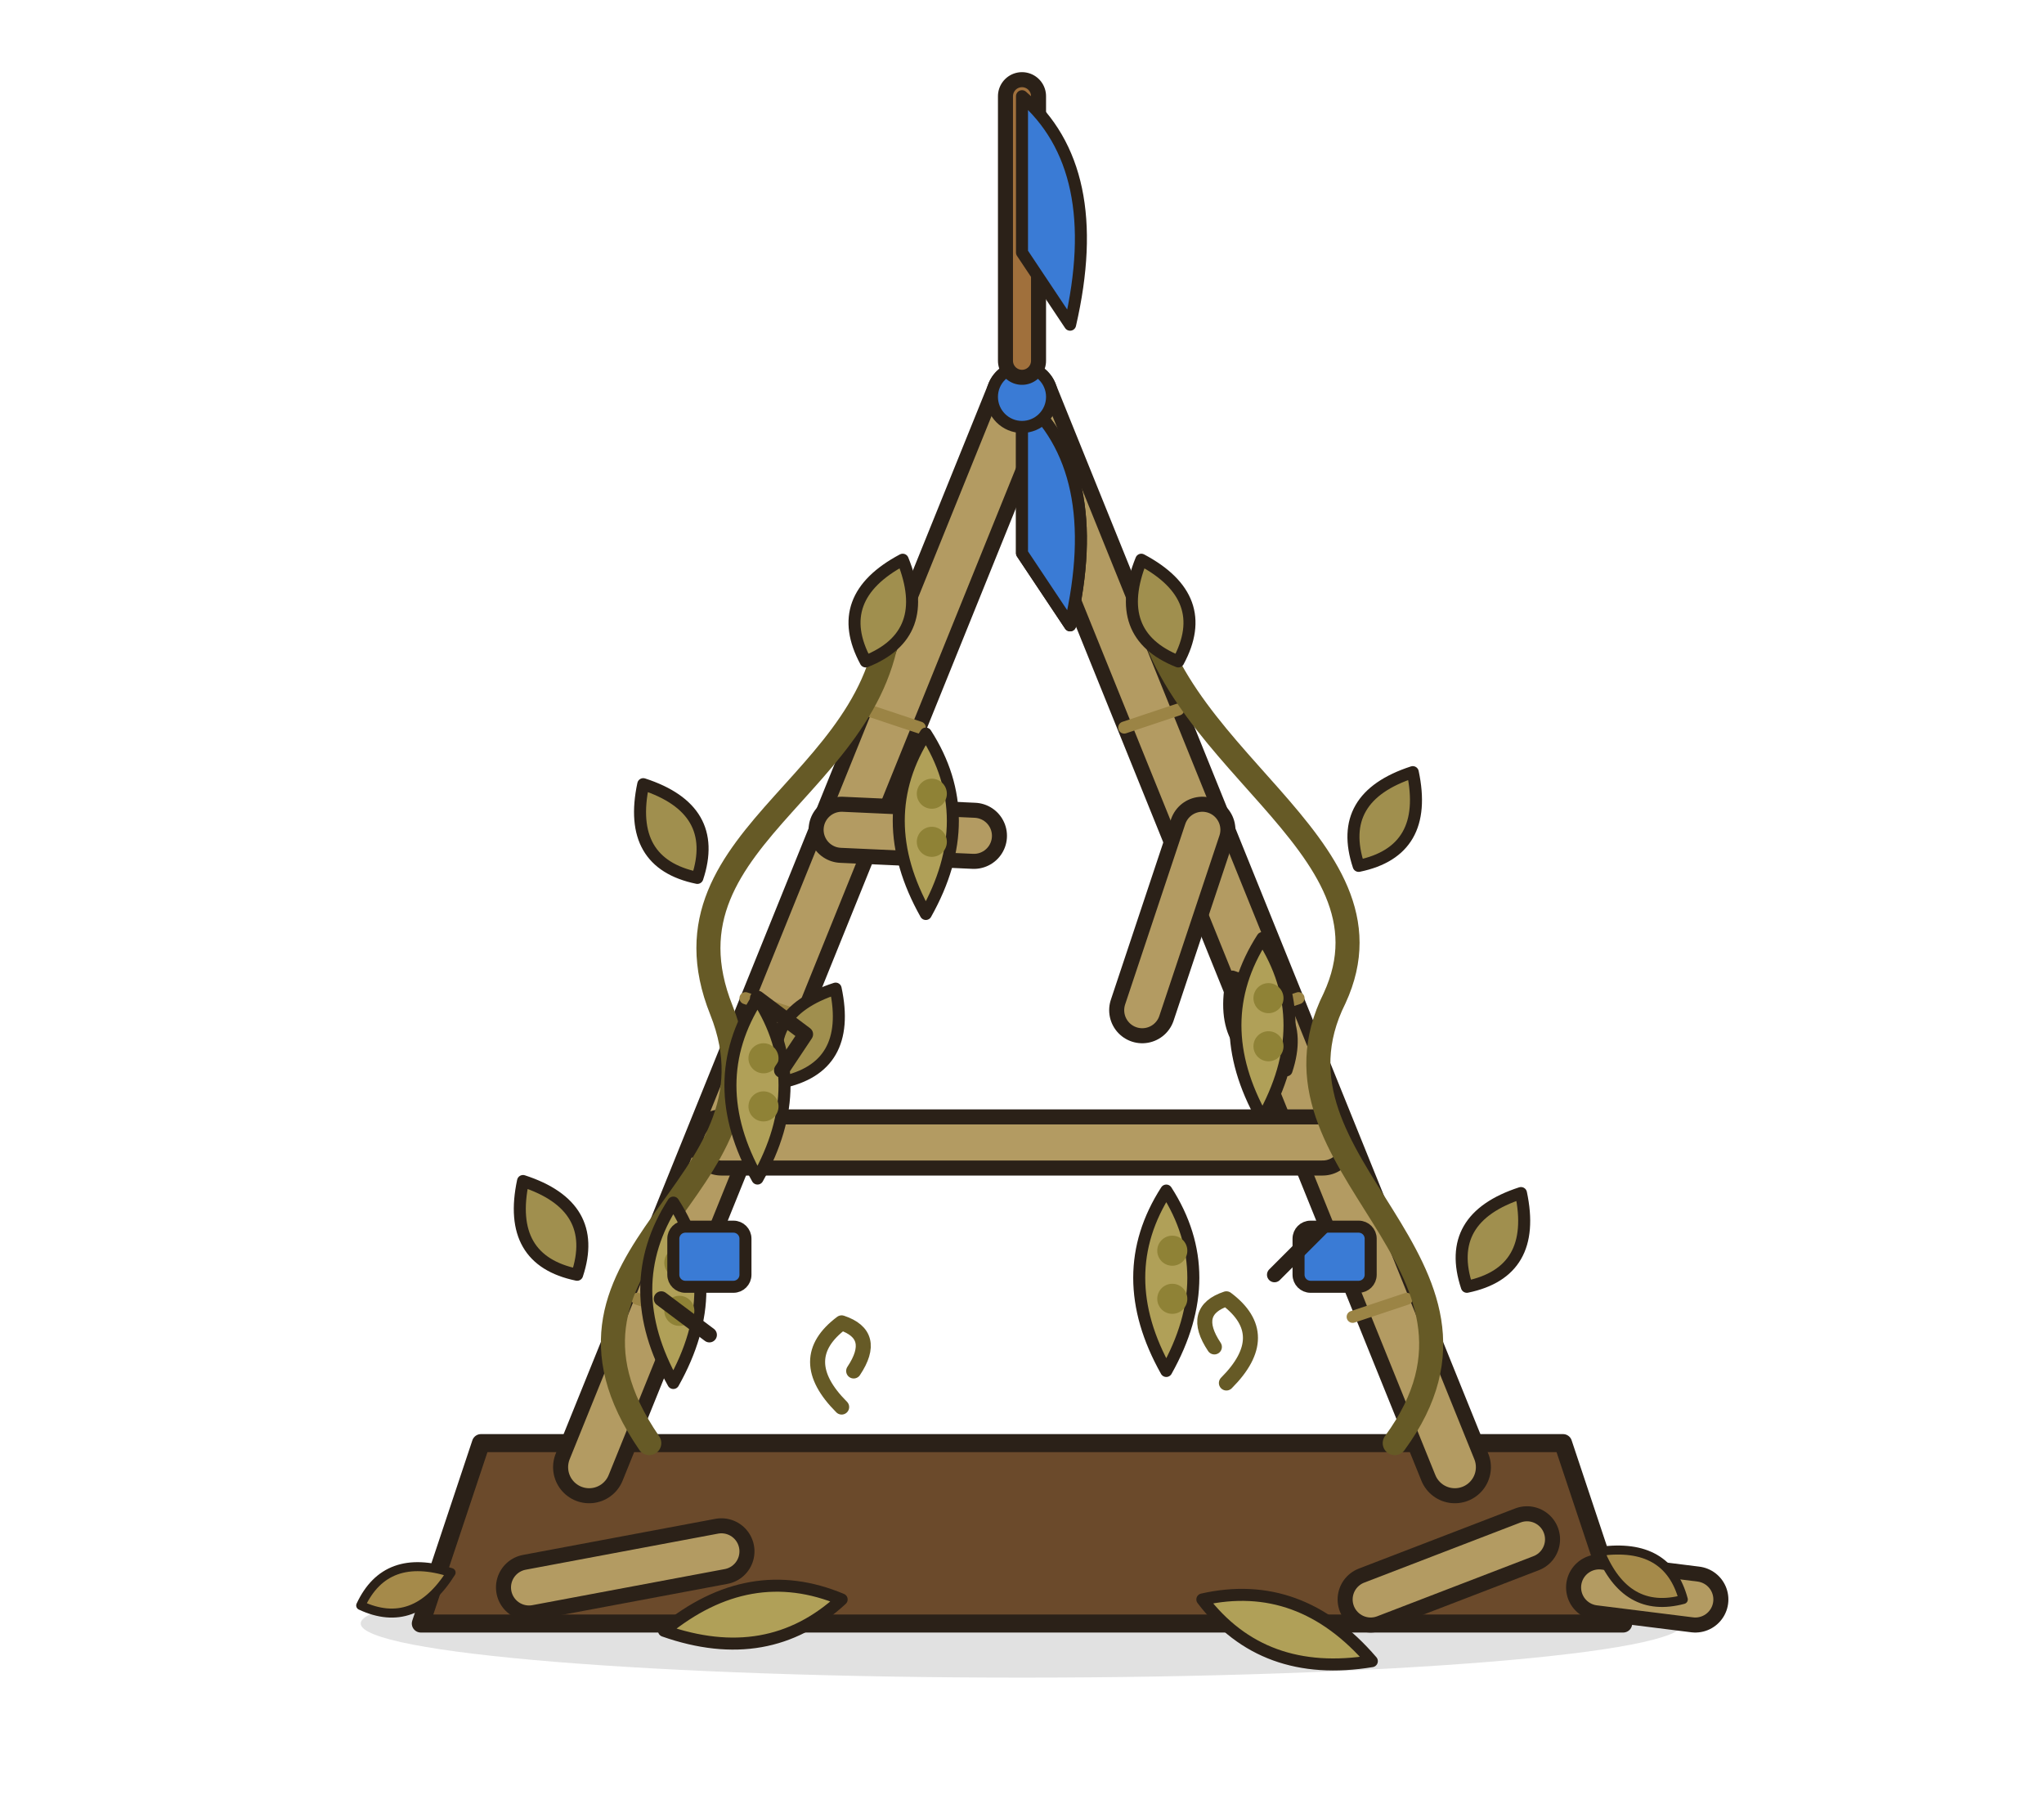
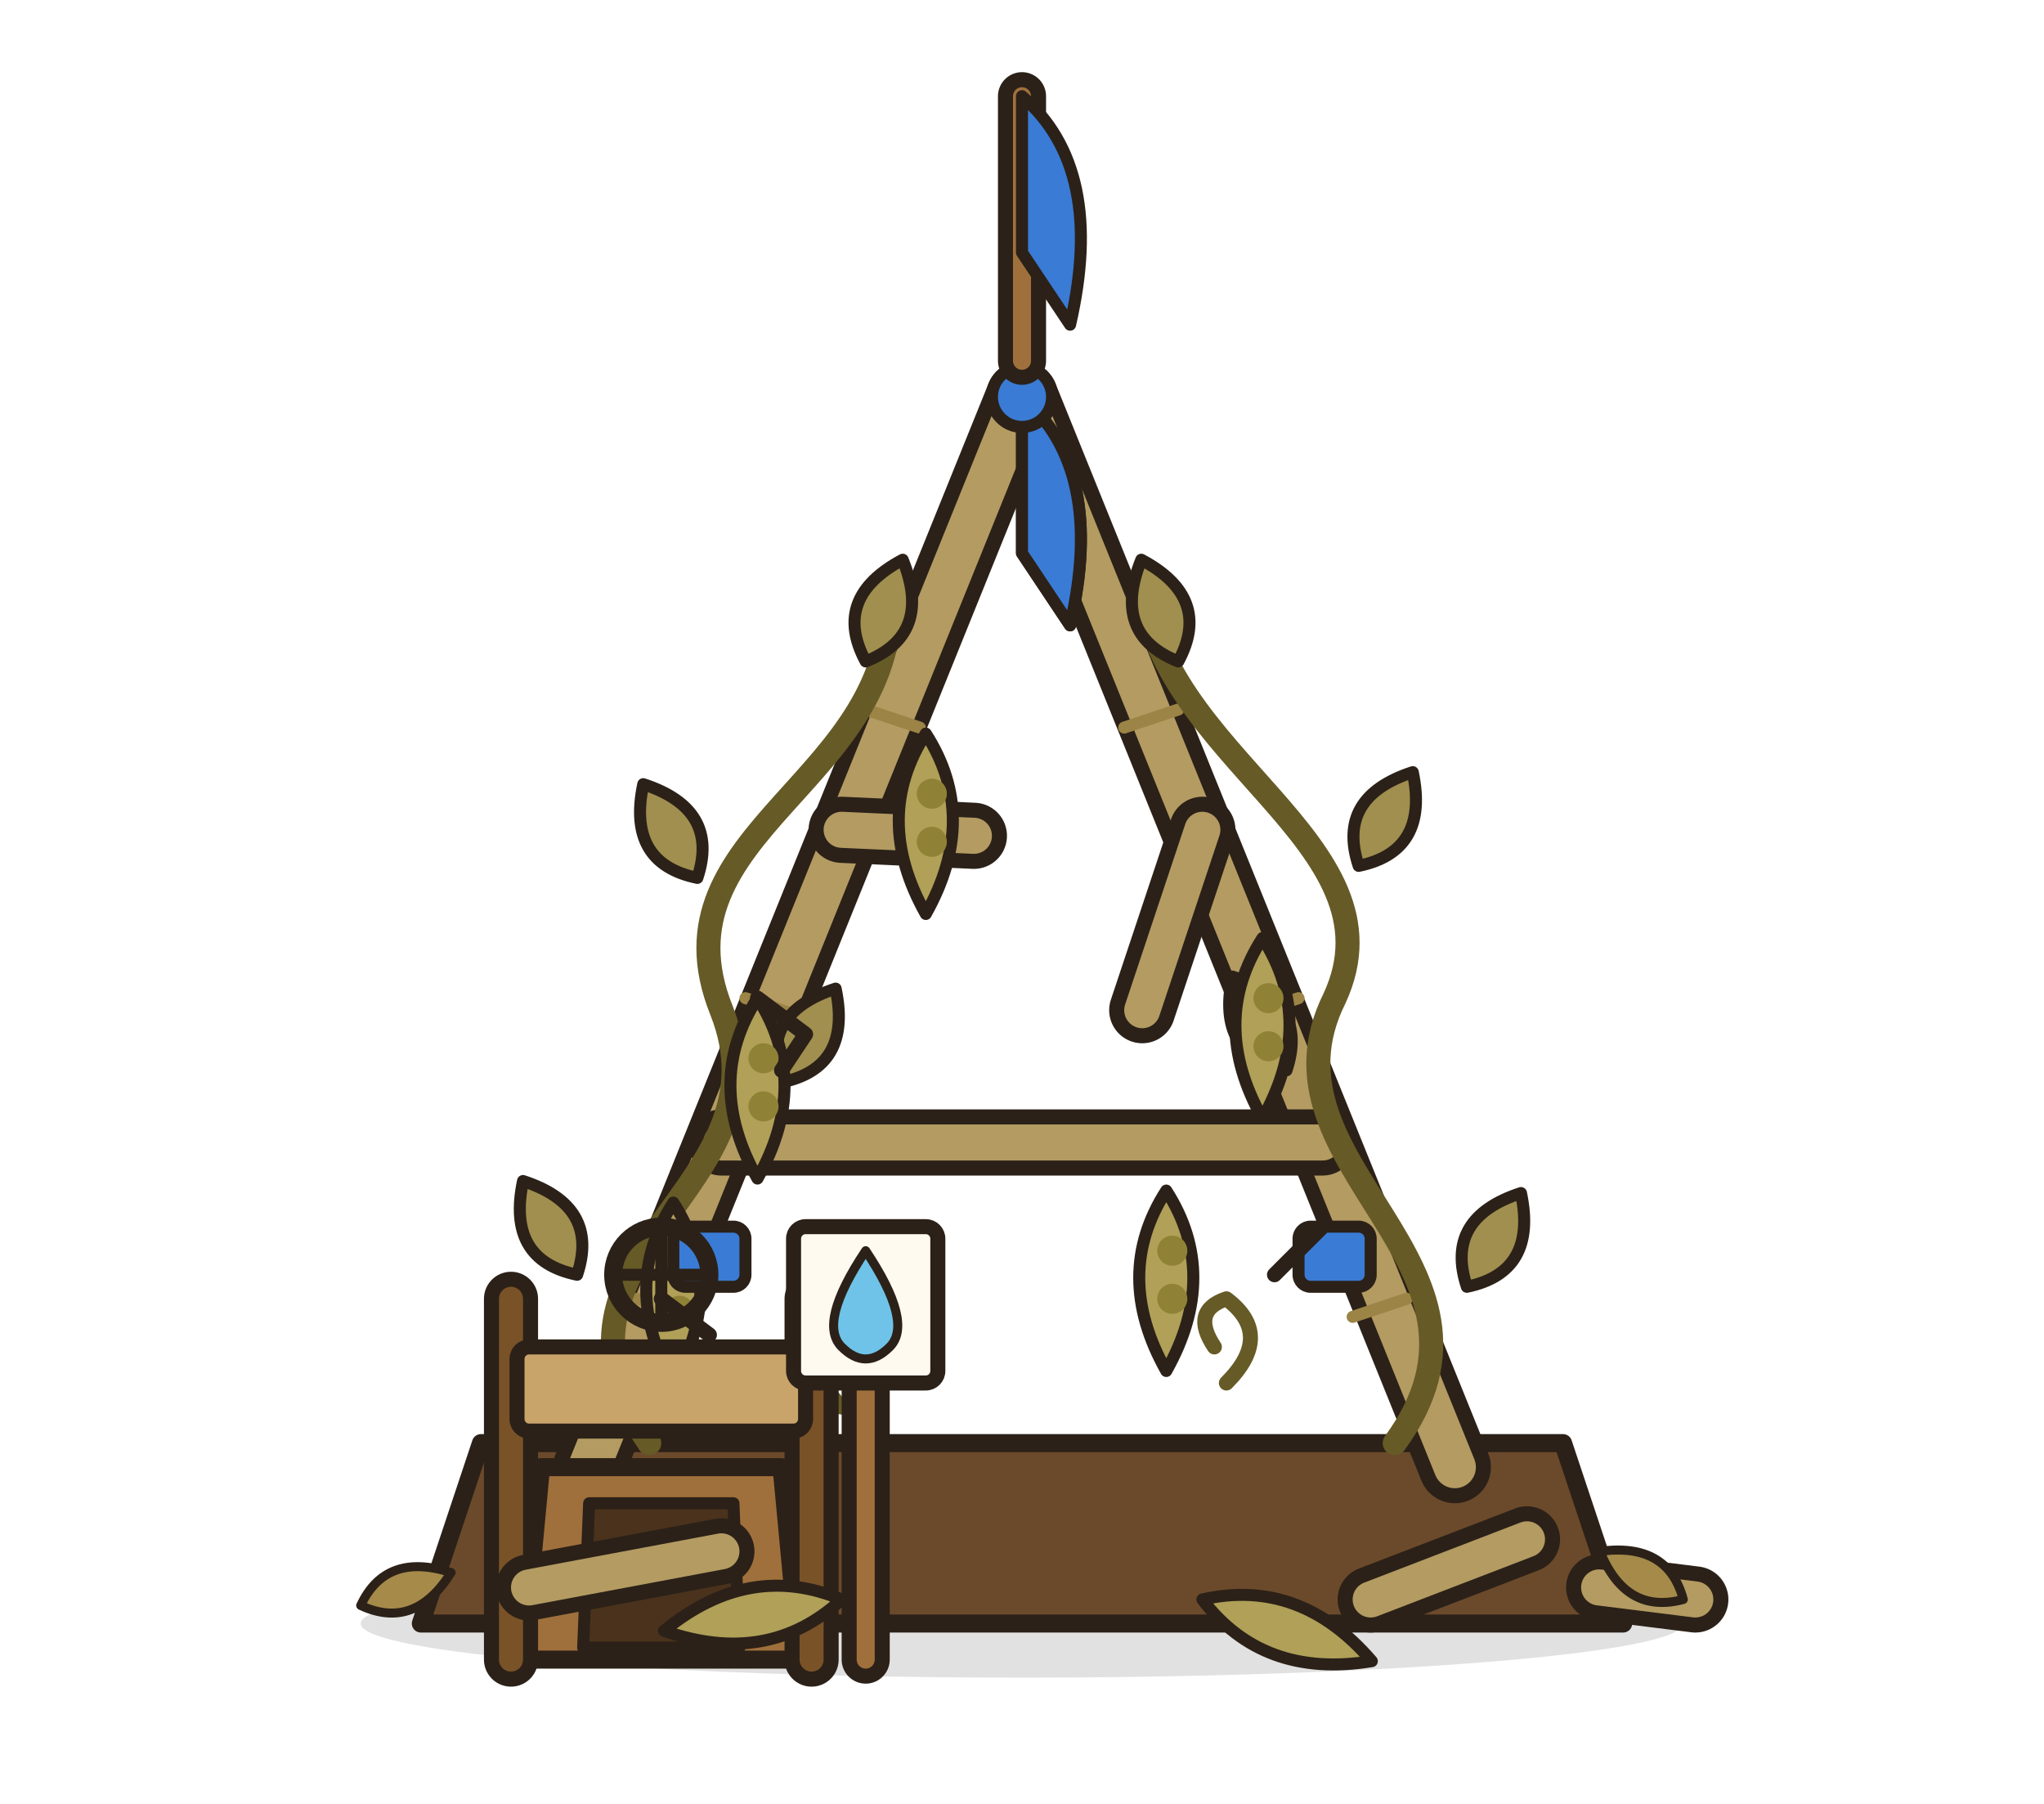
<svg xmlns="http://www.w3.org/2000/svg" viewBox="-170 -270 340 300" width="340" height="300">
  <g>
    <ellipse cx="0" cy="0" rx="110" ry="9" fill="#000000" fill-opacity="0.12" />
    <path d="M-100 0 L-90 -30 L90 -30 L100 0 Z" fill="#6b4a2b" stroke="#2b2118" stroke-width="3" stroke-linejoin="round" stroke-linecap="round" />
    <path d="M-72 -26 L0 -204 M72 -26 L0 -204" fill="none" stroke="#2b2118" stroke-width="12" stroke-linejoin="round" stroke-linecap="round" />
    <path d="M-72 -26 L0 -204 M72 -26 L0 -204" fill="none" stroke="#b39b62" stroke-width="7" stroke-linejoin="round" stroke-linecap="round" />
    <path d="M-50 -80 L50 -80 M-30 -132 L-8 -131 M30 -132 L20 -102" fill="none" stroke="#2b2118" stroke-width="11" stroke-linejoin="round" stroke-linecap="round" />
    <path d="M-50 -80 L50 -80 M-30 -132 L-8 -131 M30 -132 L20 -102" fill="none" stroke="#b39b62" stroke-width="6" stroke-linejoin="round" stroke-linecap="round" />
    <path d="M-64 -54 l9 3 M-46 -104 l9 3 M-26 -152 l9 3 M64 -54 l-9 3 M46 -104 l-9 3 M26 -152 l-9 3" fill="none" stroke="#9b8445" stroke-width="2" stroke-linejoin="round" stroke-linecap="round" />
    <path d="M-62 -30 C-84 -62 -38 -72 -50 -102 C-62 -132 -20 -140 -22 -172" fill="none" stroke="#665a26" stroke-width="4" stroke-linejoin="round" stroke-linecap="round" />
    <path d="M62 -30 C84 -60 38 -76 52 -104 C64 -130 22 -144 20 -174" fill="none" stroke="#665a26" stroke-width="4" stroke-linejoin="round" stroke-linecap="round" />
    <g transform="translate(-74,-58) rotate(-30)">
      <path d="M0 0 Q-9 -8 0 -18 Q9 -8 0 0 Z" fill="#a08f4e" stroke="#2b2118" stroke-width="2" stroke-linejoin="round" stroke-linecap="round" />
    </g>
    <g transform="translate(-40,-90) rotate(30)">
      <path d="M0 0 Q-9 -8 0 -18 Q9 -8 0 0 Z" fill="#a08f4e" stroke="#2b2118" stroke-width="2" stroke-linejoin="round" stroke-linecap="round" />
    </g>
    <g transform="translate(-54,-124) rotate(-30)">
      <path d="M0 0 Q-9 -8 0 -18 Q9 -8 0 0 Z" fill="#a08f4e" stroke="#2b2118" stroke-width="2" stroke-linejoin="round" stroke-linecap="round" />
    </g>
    <g transform="translate(-26,-160) rotate(20)">
      <path d="M0 0 Q-9 -8 0 -18 Q9 -8 0 0 Z" fill="#a08f4e" stroke="#2b2118" stroke-width="2" stroke-linejoin="round" stroke-linecap="round" />
    </g>
    <g transform="translate(74,-56) rotate(30)">
      <path d="M0 0 Q-9 -8 0 -18 Q9 -8 0 0 Z" fill="#a08f4e" stroke="#2b2118" stroke-width="2" stroke-linejoin="round" stroke-linecap="round" />
    </g>
    <g transform="translate(44,-92) rotate(-30)">
      <path d="M0 0 Q-9 -8 0 -18 Q9 -8 0 0 Z" fill="#a08f4e" stroke="#2b2118" stroke-width="2" stroke-linejoin="round" stroke-linecap="round" />
    </g>
    <g transform="translate(56,-126) rotate(30)">
      <path d="M0 0 Q-9 -8 0 -18 Q9 -8 0 0 Z" fill="#a08f4e" stroke="#2b2118" stroke-width="2" stroke-linejoin="round" stroke-linecap="round" />
    </g>
    <g transform="translate(26,-160) rotate(-20)">
      <path d="M0 0 Q-9 -8 0 -18 Q9 -8 0 0 Z" fill="#a08f4e" stroke="#2b2118" stroke-width="2" stroke-linejoin="round" stroke-linecap="round" />
    </g>
    <path d="M-44 -104 q9 14 0 30 q-9 -16 0 -30 Z" fill="#b0a058" stroke="#2b2118" stroke-width="2" stroke-linejoin="round" stroke-linecap="round" />
    <circle cx="-43" cy="-94" r="2.5" fill="#8f8236" />
    <circle cx="-43" cy="-86" r="2.5" fill="#8f8236" />
    <path d="M40 -114 q9 14 0 30 q-9 -16 0 -30 Z" fill="#b0a058" stroke="#2b2118" stroke-width="2" stroke-linejoin="round" stroke-linecap="round" />
    <circle cx="41" cy="-104" r="2.5" fill="#8f8236" />
    <circle cx="41" cy="-96" r="2.5" fill="#8f8236" />
    <path d="M-16 -148 q9 14 0 30 q-9 -16 0 -30 Z" fill="#b0a058" stroke="#2b2118" stroke-width="2" stroke-linejoin="round" stroke-linecap="round" />
    <circle cx="-15" cy="-138" r="2.5" fill="#8f8236" />
    <circle cx="-15" cy="-130" r="2.5" fill="#8f8236" />
    <path d="M24 -72 q9 14 0 30 q-9 -16 0 -30 Z" fill="#b0a058" stroke="#2b2118" stroke-width="2" stroke-linejoin="round" stroke-linecap="round" />
    <circle cx="25" cy="-62" r="2.5" fill="#8f8236" />
    <circle cx="25" cy="-54" r="2.5" fill="#8f8236" />
    <path d="M-58 -70 q9 14 0 30 q-9 -16 0 -30 Z" fill="#b0a058" stroke="#2b2118" stroke-width="2" stroke-linejoin="round" stroke-linecap="round" />
    <circle cx="-57" cy="-60" r="2.5" fill="#8f8236" />
    <circle cx="-57" cy="-52" r="2.5" fill="#8f8236" />
    <path d="M-30 -36 q-8 -8 0 -14 q6 2 2 8 M34 -40 q8 -8 0 -14 q-6 2 -2 8" fill="none" stroke="#665a26" stroke-width="2.5" stroke-linejoin="round" stroke-linecap="round" />
    <rect x="-58" y="-66" width="12" height="10" rx="2" fill="#3a7bd5" stroke="#2b2118" stroke-width="2" />
    <rect x="46" y="-66" width="12" height="10" rx="2" fill="#3a7bd5" stroke="#2b2118" stroke-width="2" />
    <path d="M0 -204 Q14 -192 8 -166 L0 -178 Z" fill="#3a7bd5" stroke="#2b2118" stroke-width="2" stroke-linejoin="round" stroke-linecap="round" />
    <path d="M0 -204 Q14 -192 8 -166 L0 -178 Z" fill="#3a7bd5" stroke="#2b2118" stroke-width="2" stroke-linejoin="round" stroke-linecap="round" />
    <circle cx="0" cy="-204" r="5" fill="#3a7bd5" stroke="#2b2118" stroke-width="2" />
    <path d="M0 -210 L0 -254" fill="none" stroke="#2b2118" stroke-width="8" stroke-linejoin="round" stroke-linecap="round" />
    <path d="M0 -210 L0 -254" fill="none" stroke="#a0703c" stroke-width="3" stroke-linejoin="round" stroke-linecap="round" />
    <path d="M0 -254 Q14 -242 8 -216 L0 -228 Z" fill="#3a7bd5" stroke="#2b2118" stroke-width="2" stroke-linejoin="round" stroke-linecap="round" />
+     <path d="M-80 -26 L-40 -26 L-37 6 L-83 6 Z" fill="#a0703c" stroke="#2b2118" stroke-width="3" stroke-linejoin="round" stroke-linecap="round" />
+     <path d="M-72 -20 L-48 -20 L-47 4 L-73 4 Z" fill="#4a321c" stroke="#2b2118" stroke-width="2" stroke-linejoin="round" stroke-linecap="round" />
+     <path d="M-85 -54 L-85 6 M-35 -54 L-35 6" fill="none" stroke="#2b2118" stroke-width="9" stroke-linejoin="round" stroke-linecap="round" />
+     <path d="M-85 -54 L-85 6 M-35 -54 L-35 6" fill="none" stroke="#7a5228" stroke-width="4" stroke-linejoin="round" stroke-linecap="round" />
+     <rect x="-84" y="-46" width="48" height="14" rx="2" fill="#c9a46a" stroke="#2b2118" stroke-width="2.5" />
+     <circle cx="-60" cy="-58" r="8" fill="none" stroke="#2b2118" stroke-width="3" />
+     <path d="M-68 -58 L-52 -58 M-60 -66 L-60 -50" fill="none" stroke="#2b2118" stroke-width="2" stroke-linejoin="round" stroke-linecap="round" />
+     <path d="M-26 6 L-26 -40" fill="none" stroke="#2b2118" stroke-width="8" stroke-linejoin="round" stroke-linecap="round" />
+     <path d="M-26 6 L-26 -40" fill="none" stroke="#a0703c" stroke-width="3" stroke-linejoin="round" stroke-linecap="round" />
+     <rect x="-38" y="-66" width="24" height="26" rx="2" fill="#fffaf0" stroke="#2b2118" stroke-width="2.5" />
+     <path d="M-26 -62 Q-34 -50 -30 -46 Q-26 -42 -22 -46 Q-18 -50 -26 -62 Z" fill="#6fc3e8" stroke="#2b2118" stroke-width="1.5" stroke-linejoin="round" stroke-linecap="round" />
    <path d="M-82 -6 L-50 -12" fill="none" stroke="#2b2118" stroke-width="11" stroke-linejoin="round" stroke-linecap="round" />
    <path d="M-82 -6 L-50 -12" fill="none" stroke="#b39b62" stroke-width="6" stroke-linejoin="round" stroke-linecap="round" />
    <path d="M58 -4 L84 -14" fill="none" stroke="#2b2118" stroke-width="11" stroke-linejoin="round" stroke-linecap="round" />
    <path d="M58 -4 L84 -14" fill="none" stroke="#b39b62" stroke-width="6" stroke-linejoin="round" stroke-linecap="round" />
    <path d="M96 -6 L112 -4" fill="none" stroke="#2b2118" stroke-width="11" stroke-linejoin="round" stroke-linecap="round" />
    <path d="M96 -6 L112 -4" fill="none" stroke="#b39b62" stroke-width="6" stroke-linejoin="round" stroke-linecap="round" />
    <path d="M-44 -104 l8 6 l-4 6 M50 -66 l-8 8 M-60 -54 l8 6" fill="none" stroke="#2b2118" stroke-width="2.5" stroke-linejoin="round" stroke-linecap="round" />
    <g transform="translate(-30,-4) rotate(80)">
      <path d="M0 0 q9 14 0 30 q-9 -16 0 -30 Z" fill="#b0a058" stroke="#2b2118" stroke-width="2" stroke-linejoin="round" stroke-linecap="round" />
    </g>
    <g transform="translate(30,-4) rotate(-70)">
      <path d="M0 0 q9 14 0 30 q-9 -16 0 -30 Z" fill="#b0a058" stroke="#2b2118" stroke-width="2" stroke-linejoin="round" stroke-linecap="round" />
    </g>
    <g transform="translate(-110,-3) rotate(70)">
      <path d="M0 0 Q-7 -7 0 -16 Q7 -7 0 0 Z" fill="#a58a4a" stroke="#2b2118" stroke-width="1.5" stroke-linejoin="round" stroke-linecap="round" />
    </g>
    <g transform="translate(110,-4) rotate(-60)">
      <path d="M0 0 Q-7 -7 0 -16 Q7 -7 0 0 Z" fill="#a58a4a" stroke="#2b2118" stroke-width="1.5" stroke-linejoin="round" stroke-linecap="round" />
    </g>
  </g>
</svg>
